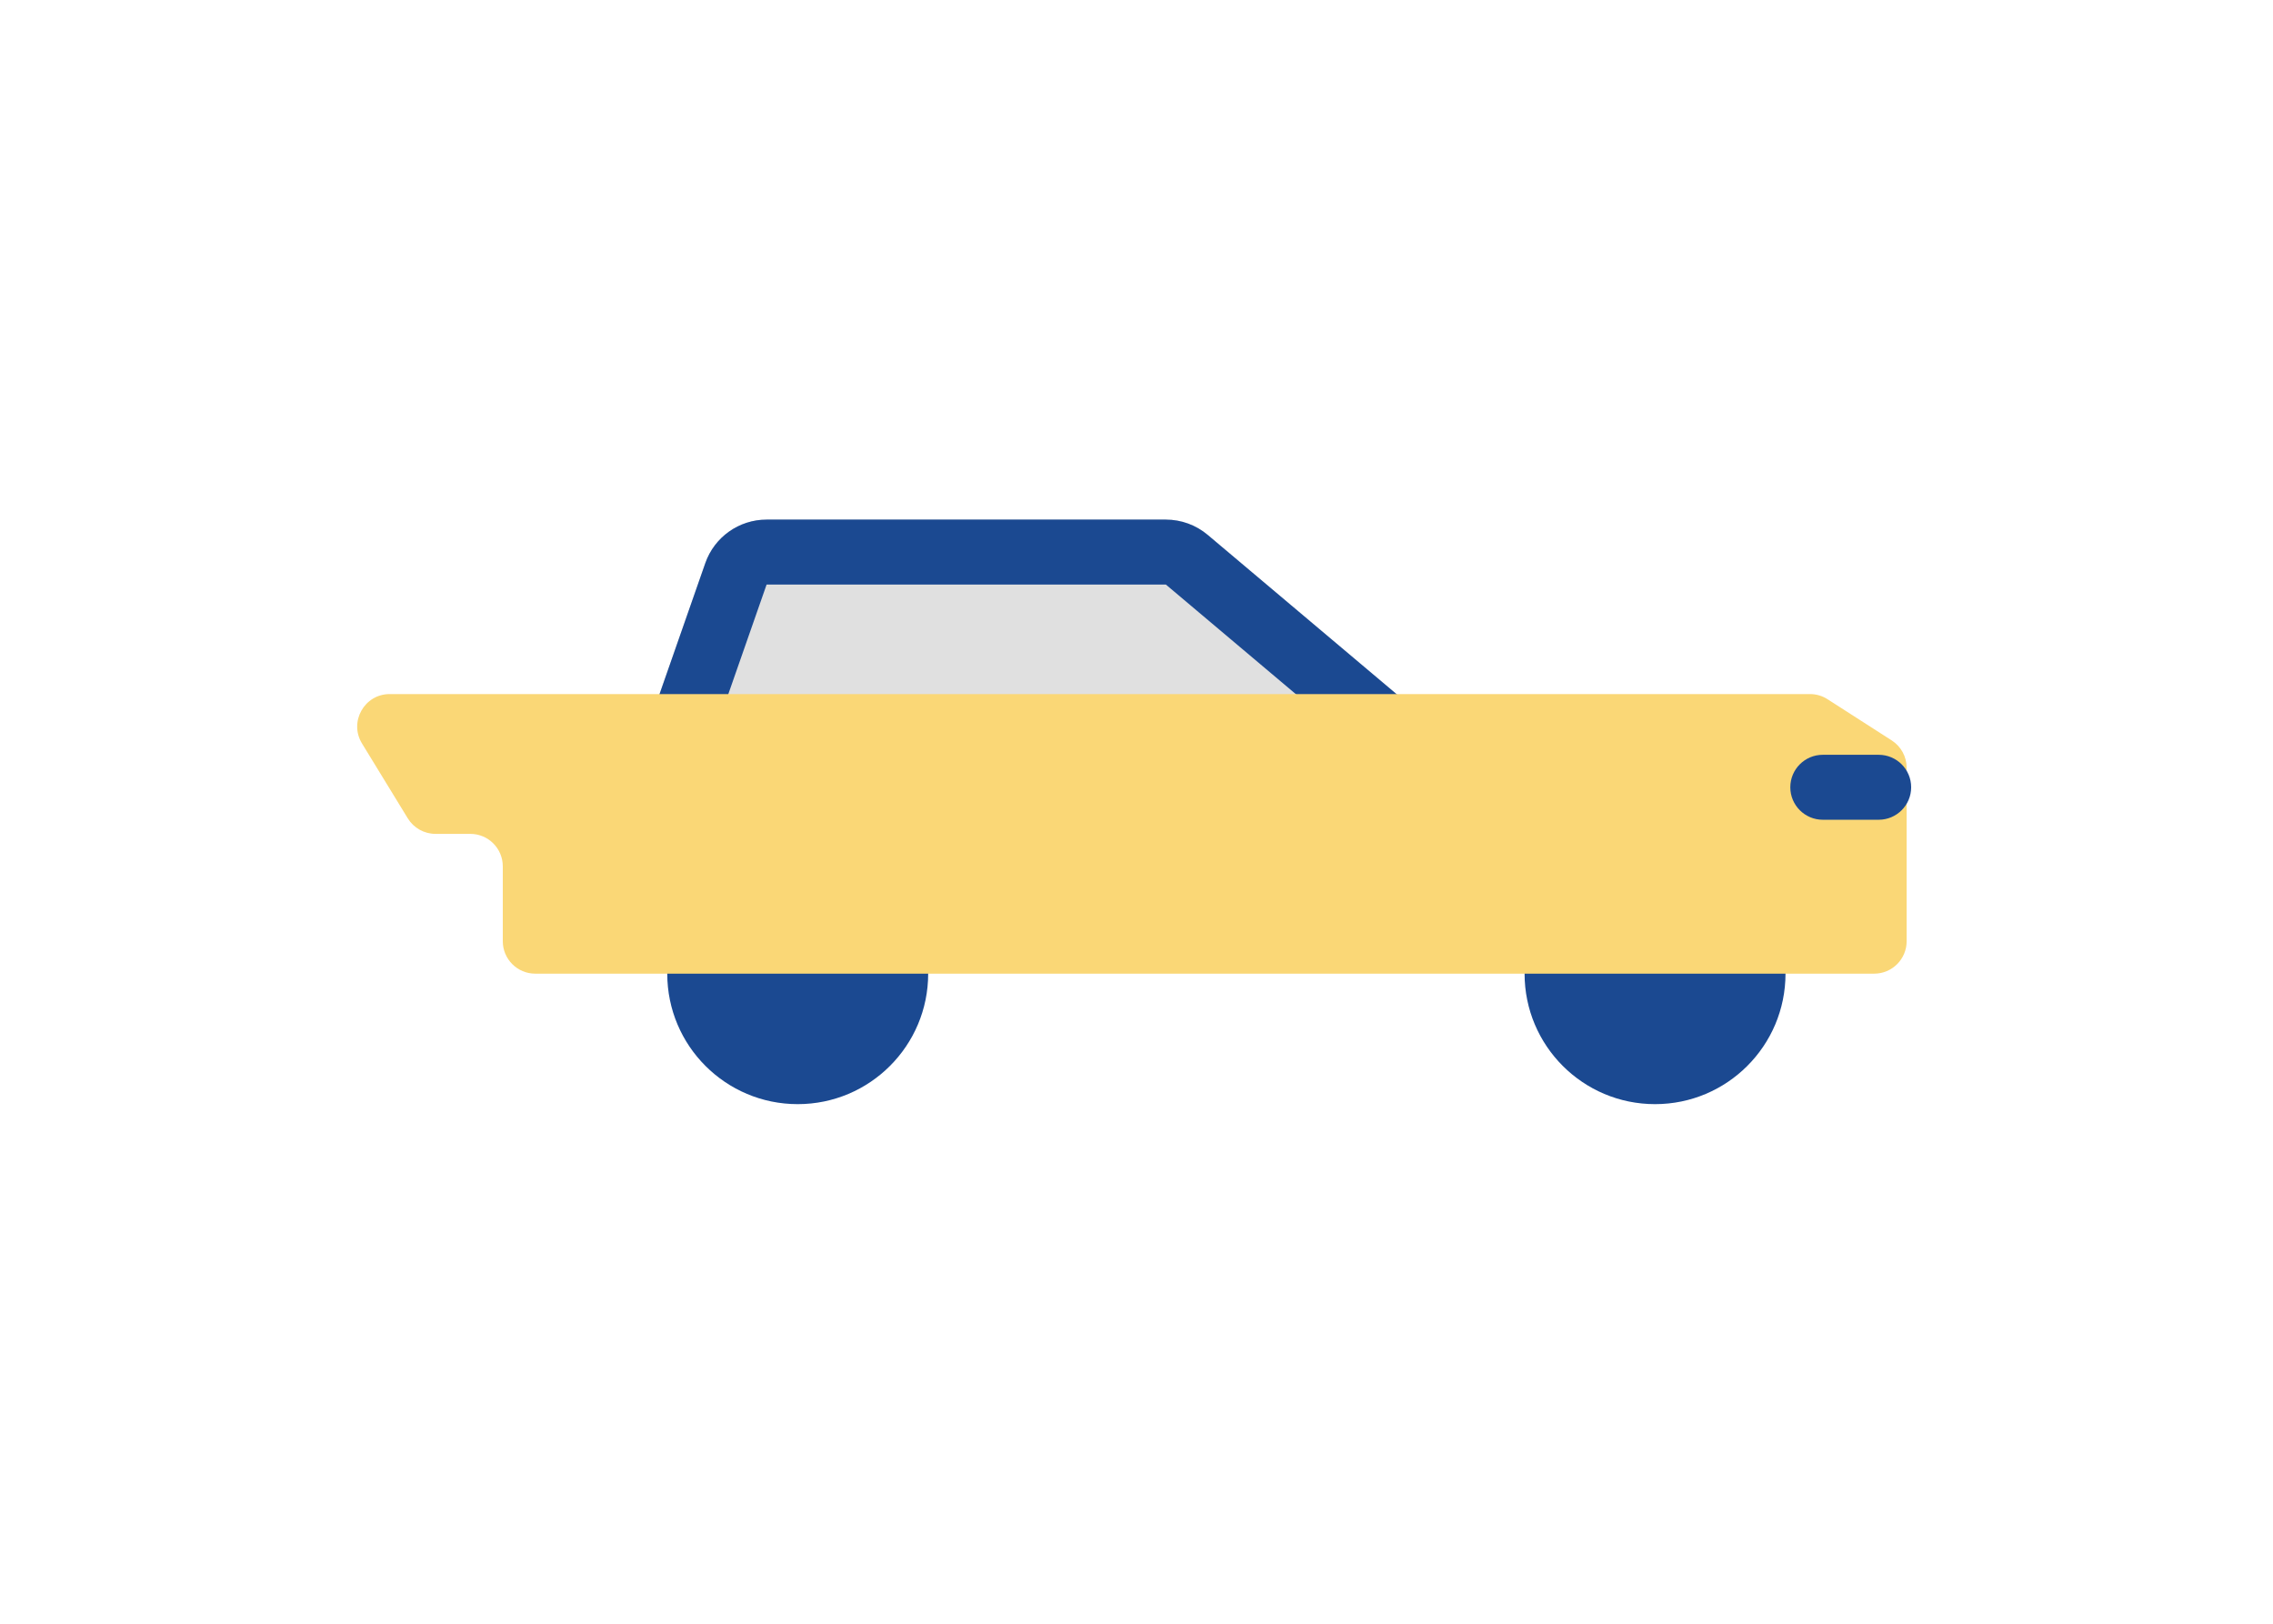
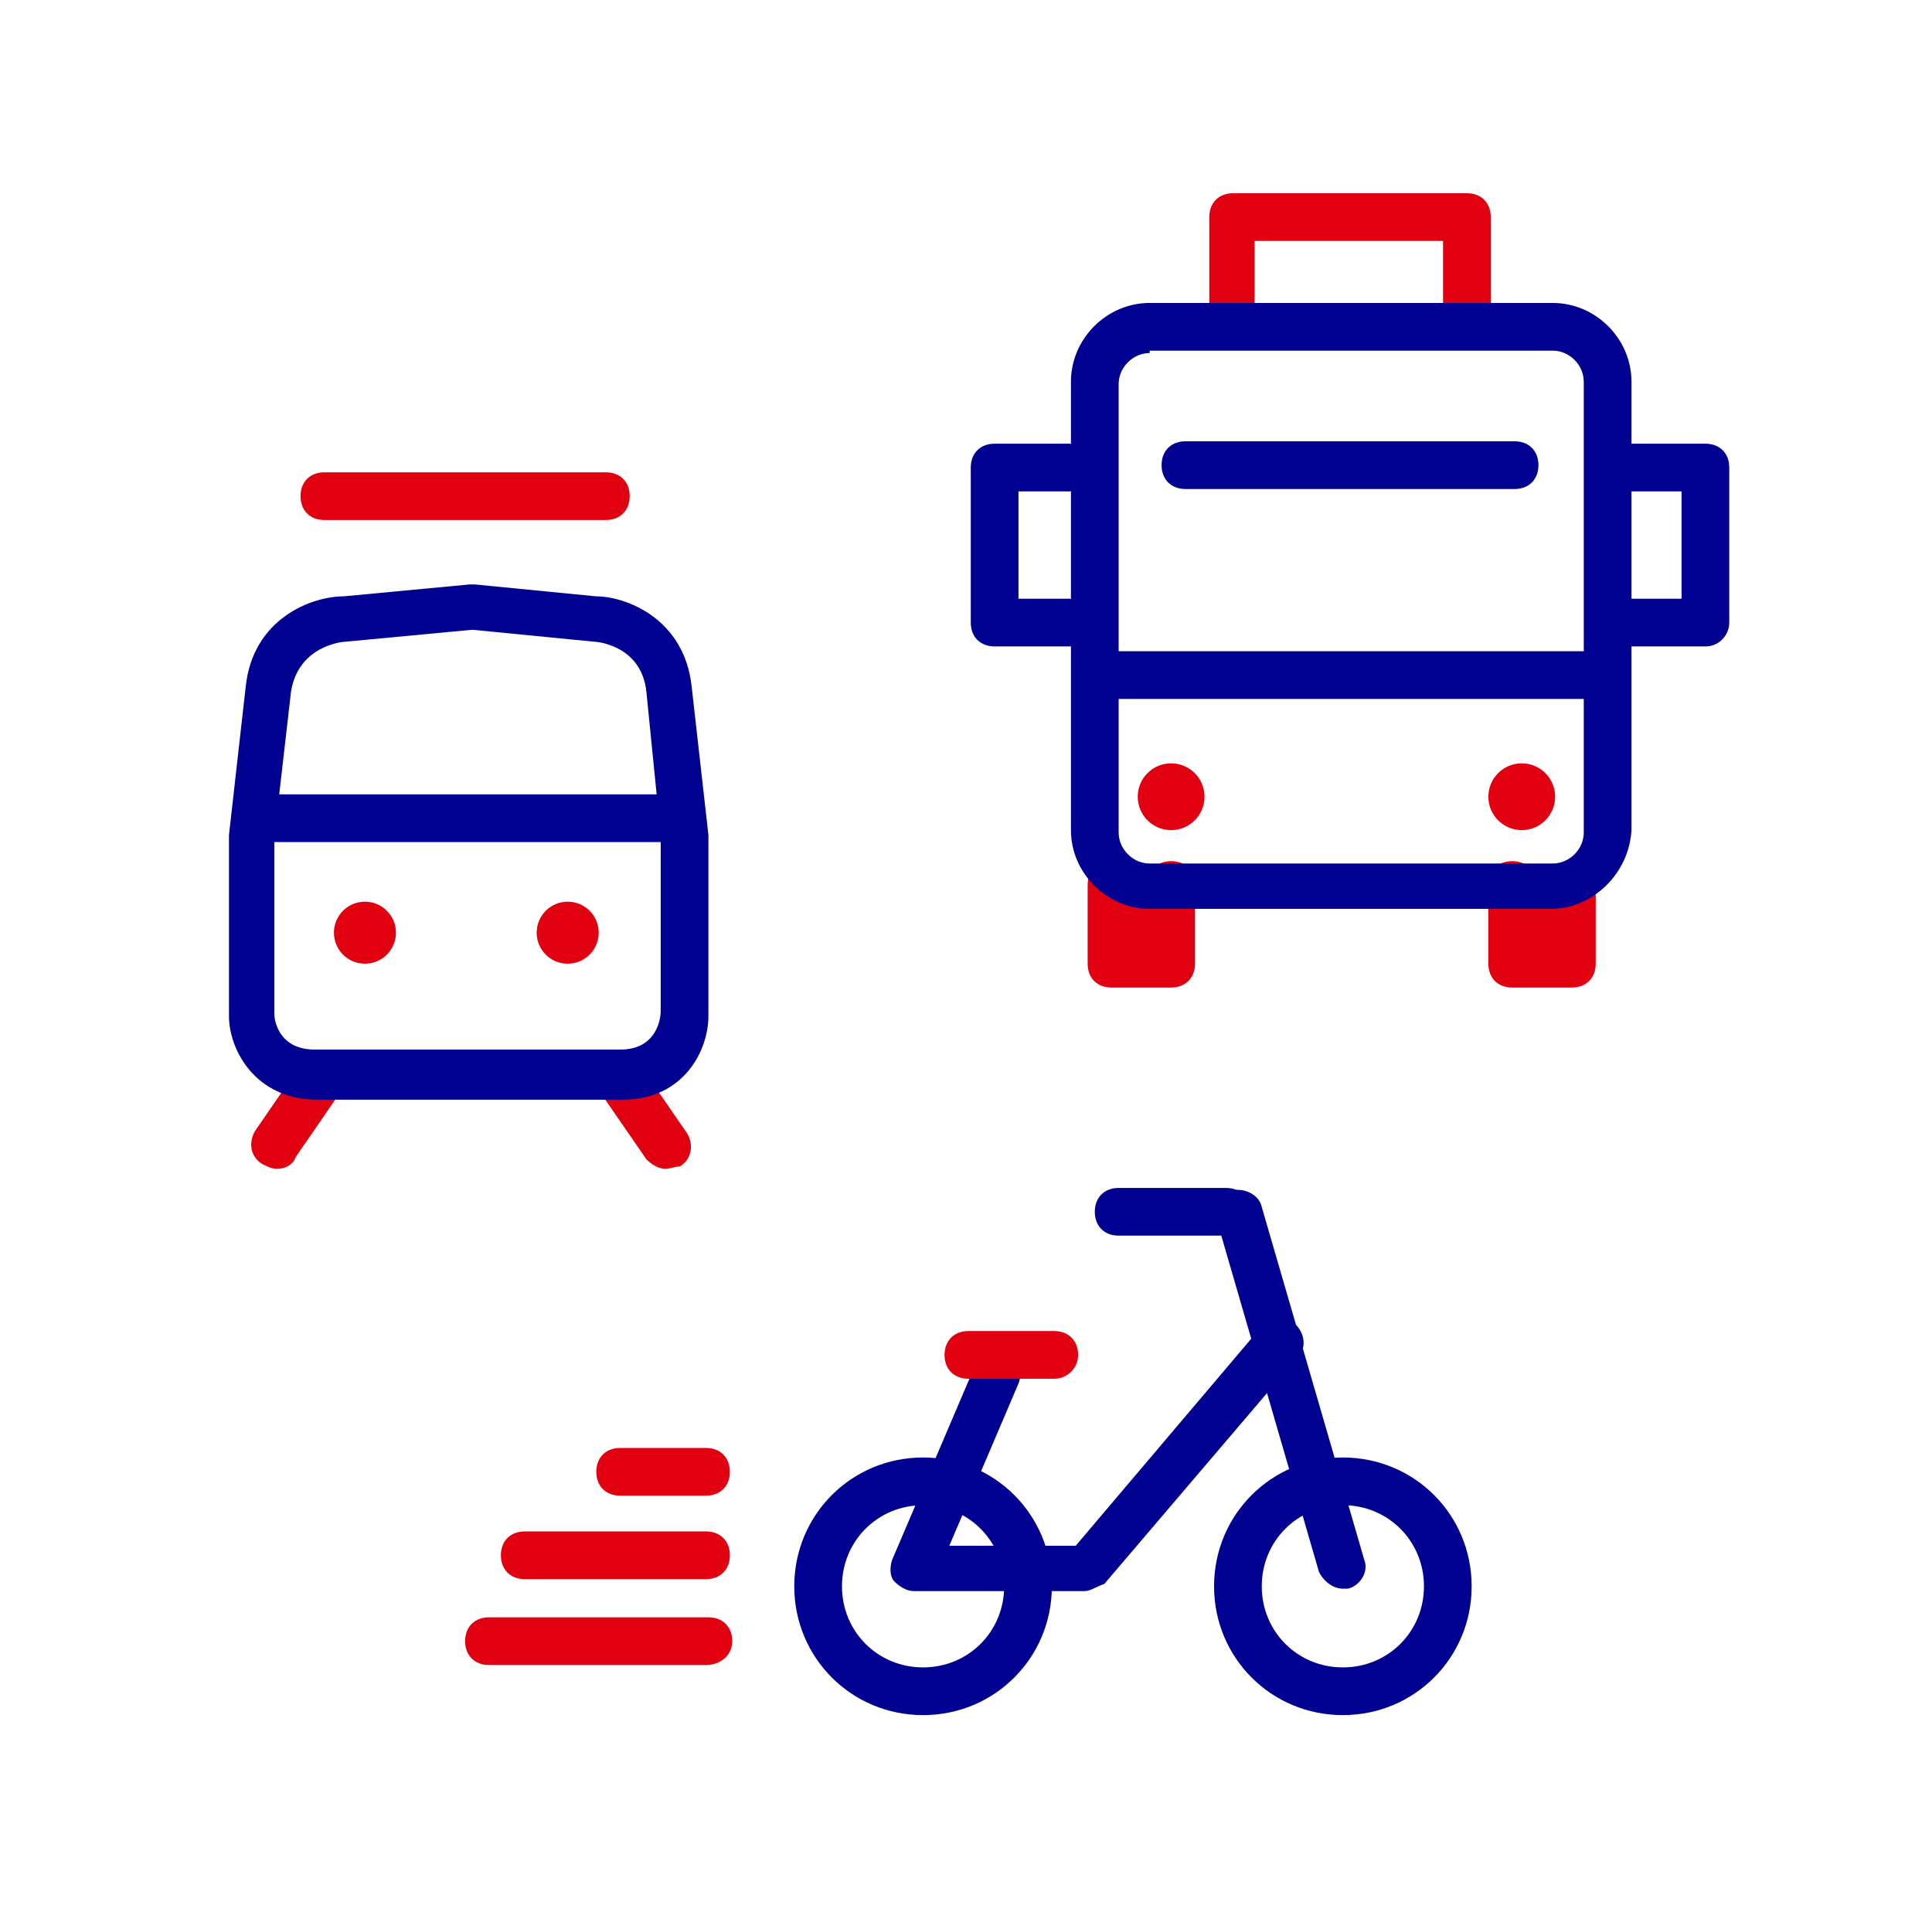
- <svg xmlns="http://www.w3.org/2000/svg" width="140" height="100" viewBox="0 0 140 100" fill="none">
-   <path d="M109.974 59.965C109.974 64.402 106.376 68 101.938 68C97.5 68 93.903 64.402 93.903 59.965C93.903 55.527 97.5 51.929 101.938 51.929C106.376 51.929 109.974 55.527 109.974 59.965Z" fill="#1B4991" />
-   <path d="M57.169 59.965C57.169 64.402 53.571 68 49.133 68C44.696 68 41.098 64.402 41.098 59.965C41.098 55.527 44.696 51.929 49.133 51.929C53.571 51.929 57.169 55.527 57.169 59.965Z" fill="#1B4991" />
-   <path d="M43.441 34.68C44.002 33.075 45.517 32 47.217 32H71.808C72.751 32 73.664 32.334 74.386 32.942L93.435 49H38.435L43.441 34.68Z" fill="#E0E0E0" />
-   <path fill-rule="evenodd" clip-rule="evenodd" d="M71.808 36H47.217L44.071 45H82.484L71.808 36ZM74.386 32.942C73.664 32.334 72.751 32 71.808 32H47.217C45.517 32 44.002 33.075 43.441 34.68L38.435 49H93.435L74.386 32.942Z" fill="#1B4991" />
-   <path d="M22.297 45.789C21.482 44.456 22.441 42.745 24.003 42.745H111.482C111.865 42.745 112.24 42.855 112.562 43.062L116.515 45.599C117.089 45.967 117.435 46.601 117.435 47.282V57.964C117.435 59.069 116.54 59.964 115.435 59.964H32.968C31.863 59.964 30.968 59.069 30.968 57.964V53.355C30.968 52.25 30.072 51.355 28.968 51.355H26.823C26.126 51.355 25.48 50.992 25.116 50.398L22.297 45.789Z" fill="#FAD776" />
-   <path fill-rule="evenodd" clip-rule="evenodd" d="M110.27 48.485C110.27 47.38 111.165 46.485 112.27 46.485L115.713 46.485C116.818 46.485 117.713 47.38 117.713 48.485C117.713 49.59 116.818 50.485 115.713 50.485L112.27 50.485C111.165 50.485 110.27 49.59 110.27 48.485Z" fill="#1B4991" />
+ <svg xmlns="http://www.w3.org/2000/svg" width="81" height="80" viewBox="0 0 81 80" fill="none">
+   <path d="M11.6 49C11.4 49 11.2 48.9 11 48.8C10.5 48.5 10.4 47.9 10.7 47.4L12.7 44.5C13 44 13.6 43.9 14.1 44.2C14.6 44.5 14.7 45.1 14.4 45.6L12.4 48.5C12.3 48.8 12 49 11.6 49Z" fill="#E1000F" />
+   <path d="M27.9 49C27.6 49 27.3 48.8 27.1 48.6L25.1 45.7C24.8 45.2 24.9 44.6 25.4 44.3C25.9 44 26.5 44.1 26.8 44.6L28.8 47.5C29.1 48 29 48.6 28.5 48.9C28.3 48.9 28.1 49 27.9 49Z" fill="#E1000F" />
+   <path d="M51.7 14C51.1 14 50.7 13.6 50.7 13V9.1C50.7 8.5 51.1 8.1 51.7 8.1H61.5C62.1 8.1 62.5 8.5 62.5 9.1V12.8C62.5 13.4 62.1 13.8 61.5 13.8C60.9 13.8 60.5 13.4 60.5 12.8V10.1H52.6V13C52.7 13.6 52.2 14 51.7 14Z" fill="#E1000F" />
+   <path d="M25.4 21.8H13.6C13 21.8 12.6 21.4 12.6 20.8C12.6 20.2 13 19.8 13.6 19.8H25.4C26 19.8 26.4 20.2 26.4 20.8C26.4 21.4 26 21.8 25.4 21.8Z" fill="#E1000F" />
+   <path d="M26.1 46.1H13.3C10.7 46.1 9.6 44 9.6 42.6V35.1V35L10.3 28.8C10.6 25.9 13.1 25 14.4 25L19.7 24.5C19.8 24.5 19.8 24.5 19.9 24.5L25 25C26.2 25 28.7 25.9 29 28.8L29.7 35V35.1V42.6C29.7 44 28.7 46.1 26.1 46.1ZM11.5 35.1V42.5C11.5 42.8 11.7 44 13.2 44H26C27.6 44 27.7 42.6 27.7 42.4V35L27.1 29C26.9 27.1 25.1 26.9 24.9 26.9L19.8 26.4L14.5 26.9C14.3 26.9 12.5 27.1 12.2 29L11.5 35.1Z" fill="#000091" />
+   <path d="M15.3 40.4C16.018 40.4 16.6 39.818 16.6 39.1C16.6 38.382 16.018 37.8 15.3 37.8C14.582 37.8 14 38.382 14 39.1C14 39.818 14.582 40.4 15.3 40.4Z" fill="#E1000F" />
+   <path d="M23.8 40.4C24.518 40.4 25.1 39.818 25.1 39.1C25.1 38.382 24.518 37.8 23.8 37.8C23.082 37.8 22.5 38.382 22.5 39.1C22.5 39.818 23.082 40.4 23.8 40.4Z" fill="#E1000F" />
+   <path d="M28.1 35.3H11.4C10.8 35.3 10.4 34.9 10.4 34.3C10.4 33.7 10.8 33.3 11.4 33.3H28.1C28.7 33.3 29.1 33.7 29.1 34.3C29.1 34.9 28.6 35.3 28.1 35.3Z" fill="#000091" />
+   <path d="M49.1 34.8C49.873 34.8 50.5 34.173 50.5 33.4C50.5 32.627 49.873 32 49.1 32C48.327 32 47.7 32.627 47.7 33.4C47.7 34.173 48.327 34.8 49.1 34.8Z" fill="#E1000F" />
+   <path d="M63.8 34.8C64.574 34.8 65.2 34.173 65.2 33.4C65.2 32.627 64.574 32 63.8 32C63.027 32 62.4 32.627 62.4 33.4C62.4 34.173 63.027 34.8 63.8 34.8Z" fill="#E1000F" />
+   <path d="M46.6 37.1V40.4H49.1V37.1" fill="#E1000F" />
+   <path d="M49.1 41.4H46.6C46 41.4 45.6 41 45.6 40.4V37.1C45.6 36.5 46 36.1 46.6 36.1C47.2 36.1 47.6 36.5 47.6 37.1V39.4H48.1V37.1C48.1 36.5 48.5 36.1 49.1 36.1C49.7 36.1 50.1 36.5 50.1 37.1V40.4C50.1 41 49.7 41.4 49.1 41.4Z" fill="#E1000F" />
+   <path d="M63.4 37.1V40.4H65.9V37.1" fill="#E1000F" />
+   <path d="M65.9 41.4H63.4C62.8 41.4 62.4 41 62.4 40.4V37.1C62.4 36.5 62.8 36.1 63.4 36.1C64 36.1 64.4 36.5 64.4 37.1V39.4H64.9V37.1C64.9 36.5 65.3 36.1 65.9 36.1C66.5 36.1 66.9 36.5 66.9 37.1V40.4C66.9 41 66.5 41.4 65.9 41.4Z" fill="#E1000F" />
+   <path d="M65 38.1H48.2C46.4 38.1 44.9 36.6 44.9 34.8V16C44.9 14.2 46.4 12.7 48.2 12.7H65.1C66.9 12.7 68.4 14.2 68.4 16V34.8C68.3 36.6 66.8 38.1 65 38.1ZM48.2 14.8C47.5 14.8 46.9 15.4 46.9 16.1V34.9C46.9 35.6 47.5 36.2 48.2 36.2H65.1C65.8 36.2 66.4 35.6 66.4 34.9V16C66.4 15.3 65.8 14.7 65.1 14.7H48.2V14.8Z" fill="#000091" />
+   <path d="M71.5 27.1H68.4C67.8 27.1 67.4 26.7 67.4 26.1C67.4 25.5 67.8 25.1 68.4 25.1H70.5V20.6H68.4C67.8 20.6 67.4 20.2 67.4 19.6C67.4 19 67.8 18.6 68.4 18.6H71.5C72.1 18.6 72.5 19 72.5 19.6V26.1C72.5 26.6 72.1 27.1 71.5 27.1Z" fill="#000091" />
+   <path d="M44.8 27.1H41.7C41.1 27.1 40.7 26.7 40.7 26.1V19.6C40.7 19 41.1 18.6 41.7 18.6H44.8C45.4 18.6 45.8 19 45.8 19.6C45.8 20.2 45.4 20.6 44.8 20.6H42.7V25.1H44.8C45.4 25.1 45.8 25.5 45.8 26.1C45.8 26.7 45.4 27.1 44.8 27.1Z" fill="#000091" />
+   <path d="M63.5 20.5H49.7C49.1 20.5 48.7 20.1 48.7 19.5C48.7 18.9 49.1 18.5 49.7 18.5H63.5C64.1 18.5 64.5 18.9 64.5 19.5C64.5 20.1 64.1 20.5 63.5 20.5Z" fill="#000091" />
+   <path d="M66.8 29.3H46.6C46 29.3 45.6 28.9 45.6 28.3C45.6 27.7 46 27.3 46.6 27.3H66.8C67.4 27.3 67.8 27.7 67.8 28.3C67.8 28.9 67.4 29.3 66.8 29.3Z" fill="#000091" />
+   <path d="M45.5 66.7H38.3C38 66.7 37.7 66.5 37.5 66.3C37.3 66.1 37.3 65.7 37.4 65.4L40.9 57.2C41.1 56.7 41.7 56.5 42.2 56.7C42.7 56.9 42.9 57.5 42.7 58L39.8 64.8H45.1L52.9 55.6C53.3 55.2 53.9 55.1 54.3 55.5C54.7 55.9 54.8 56.5 54.4 56.9L46.3 66.4C46 66.5 45.7 66.7 45.5 66.7Z" fill="#000091" />
+   <path d="M38.7 71.9C35.7 71.9 33.3 69.5 33.3 66.5C33.3 63.5 35.7 61.1 38.7 61.1C41.7 61.1 44.1 63.5 44.1 66.5C44.1 69.5 41.7 71.9 38.7 71.9ZM38.7 63.1C36.8 63.1 35.3 64.6 35.3 66.5C35.3 68.4 36.8 69.9 38.7 69.9C40.6 69.9 42.1 68.4 42.1 66.5C42.1 64.6 40.6 63.1 38.7 63.1Z" fill="#000091" />
+   <path d="M51.4 51.8H46.9C46.3 51.8 45.9 51.4 45.9 50.8C45.9 50.2 46.3 49.8 46.9 49.8H51.4C52 49.8 52.4 50.2 52.4 50.8C52.4 51.4 52 51.8 51.4 51.8Z" fill="#000091" />
+   <path d="M56.3 71.9C53.3 71.9 50.9 69.5 50.9 66.5C50.9 63.5 53.3 61.1 56.3 61.1C59.3 61.1 61.7 63.5 61.7 66.5C61.7 69.5 59.3 71.9 56.3 71.9ZM56.3 63.1C54.4 63.1 52.9 64.6 52.9 66.5C52.9 68.4 54.4 69.9 56.3 69.9C58.2 69.9 59.7 68.4 59.7 66.5C59.7 64.6 58.2 63.1 56.3 63.1Z" fill="#000091" />
+   <path d="M56.3 66.6C55.9 66.6 55.5 66.3 55.3 65.9L51 51.1C50.8 50.6 51.2 50 51.7 49.9C52.2 49.8 52.8 50.1 52.9 50.6L57.2 65.4C57.4 65.9 57 66.5 56.5 66.6C56.5 66.6 56.4 66.6 56.3 66.6Z" fill="#000091" />
+   <path d="M29.6 69.8H20.5C19.9 69.8 19.5 69.4 19.5 68.8C19.5 68.2 19.9 67.8 20.5 67.8H29.7C30.3 67.8 30.7 68.2 30.7 68.8C30.7 69.4 30.2 69.8 29.6 69.8Z" fill="#E1000F" />
+   <path d="M29.6 66.2H22C21.4 66.2 21 65.8 21 65.2C21 64.6 21.4 64.2 22 64.2H29.6C30.2 64.2 30.6 64.6 30.6 65.2C30.6 65.8 30.2 66.2 29.6 66.2Z" fill="#E1000F" />
+   <path d="M29.6 62.7H26C25.4 62.7 25 62.3 25 61.7C25 61.1 25.4 60.7 26 60.7H29.6C30.2 60.7 30.6 61.1 30.6 61.7C30.6 62.3 30.2 62.7 29.6 62.7Z" fill="#E1000F" />
+   <path d="M44.2 57.8H40.6C40 57.8 39.6 57.4 39.6 56.8C39.6 56.2 40 55.8 40.6 55.8H44.2C44.8 55.8 45.2 56.2 45.2 56.8C45.2 57.4 44.7 57.8 44.2 57.8Z" fill="#E1000F" />
</svg>
